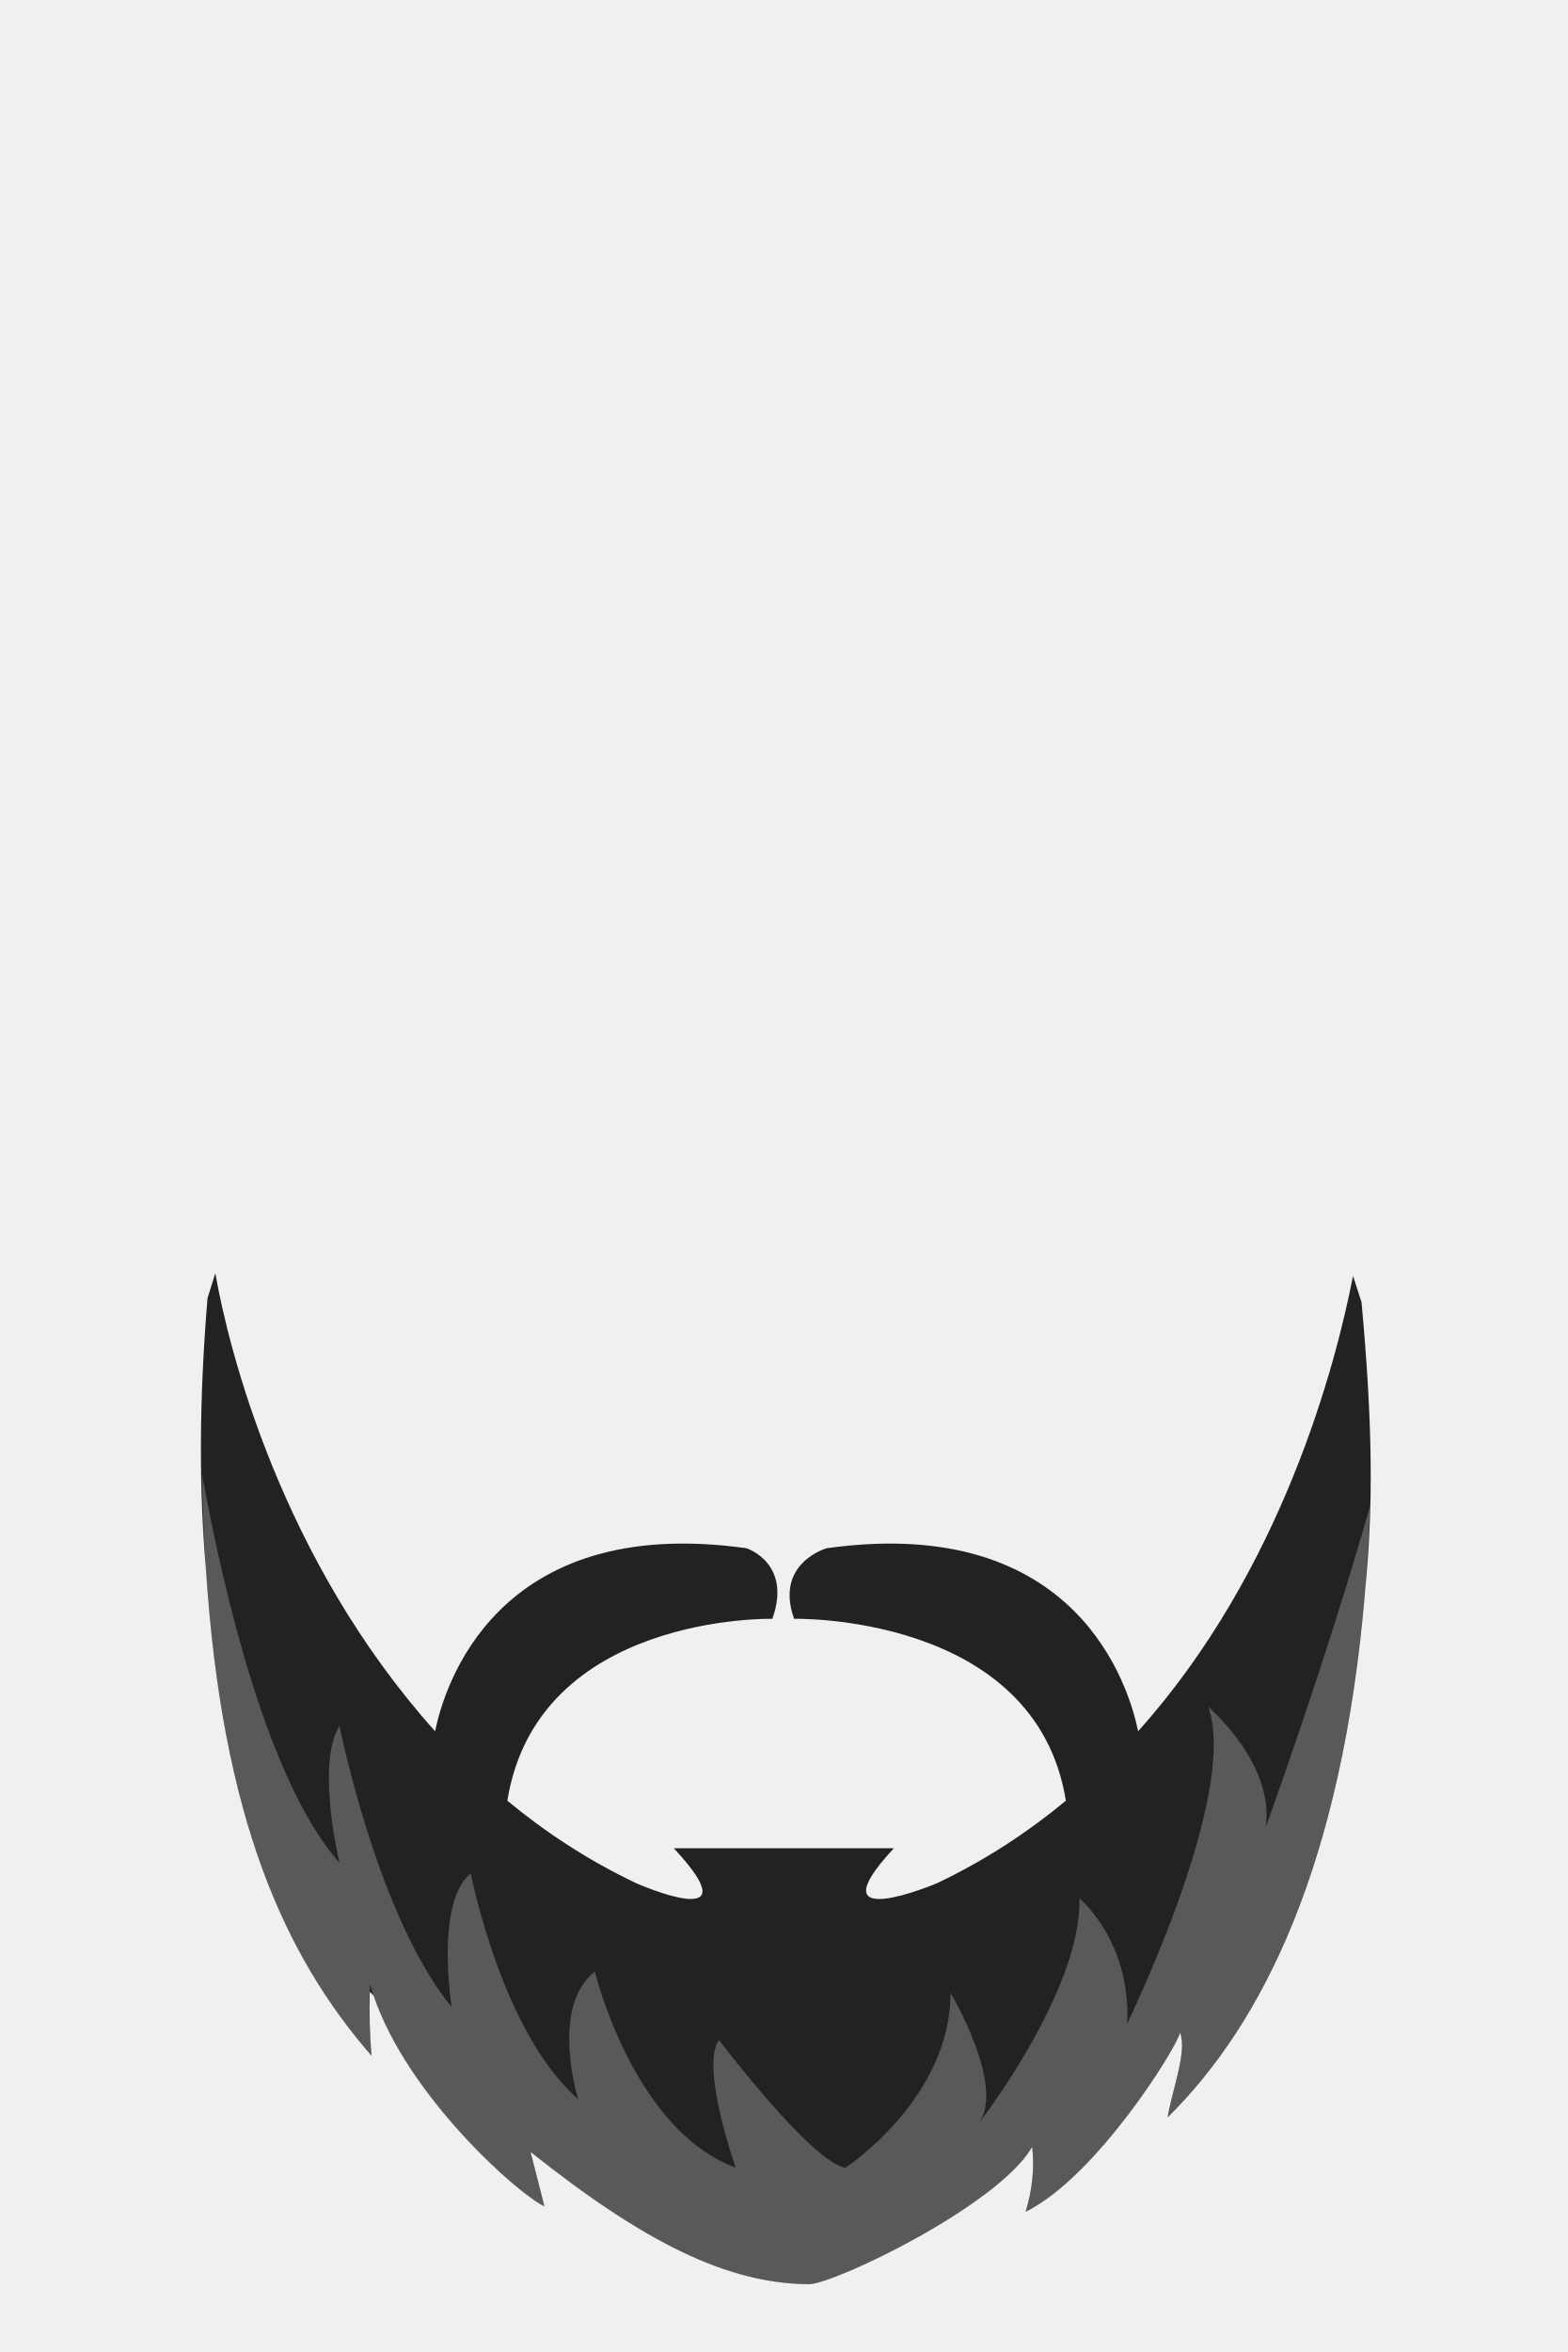
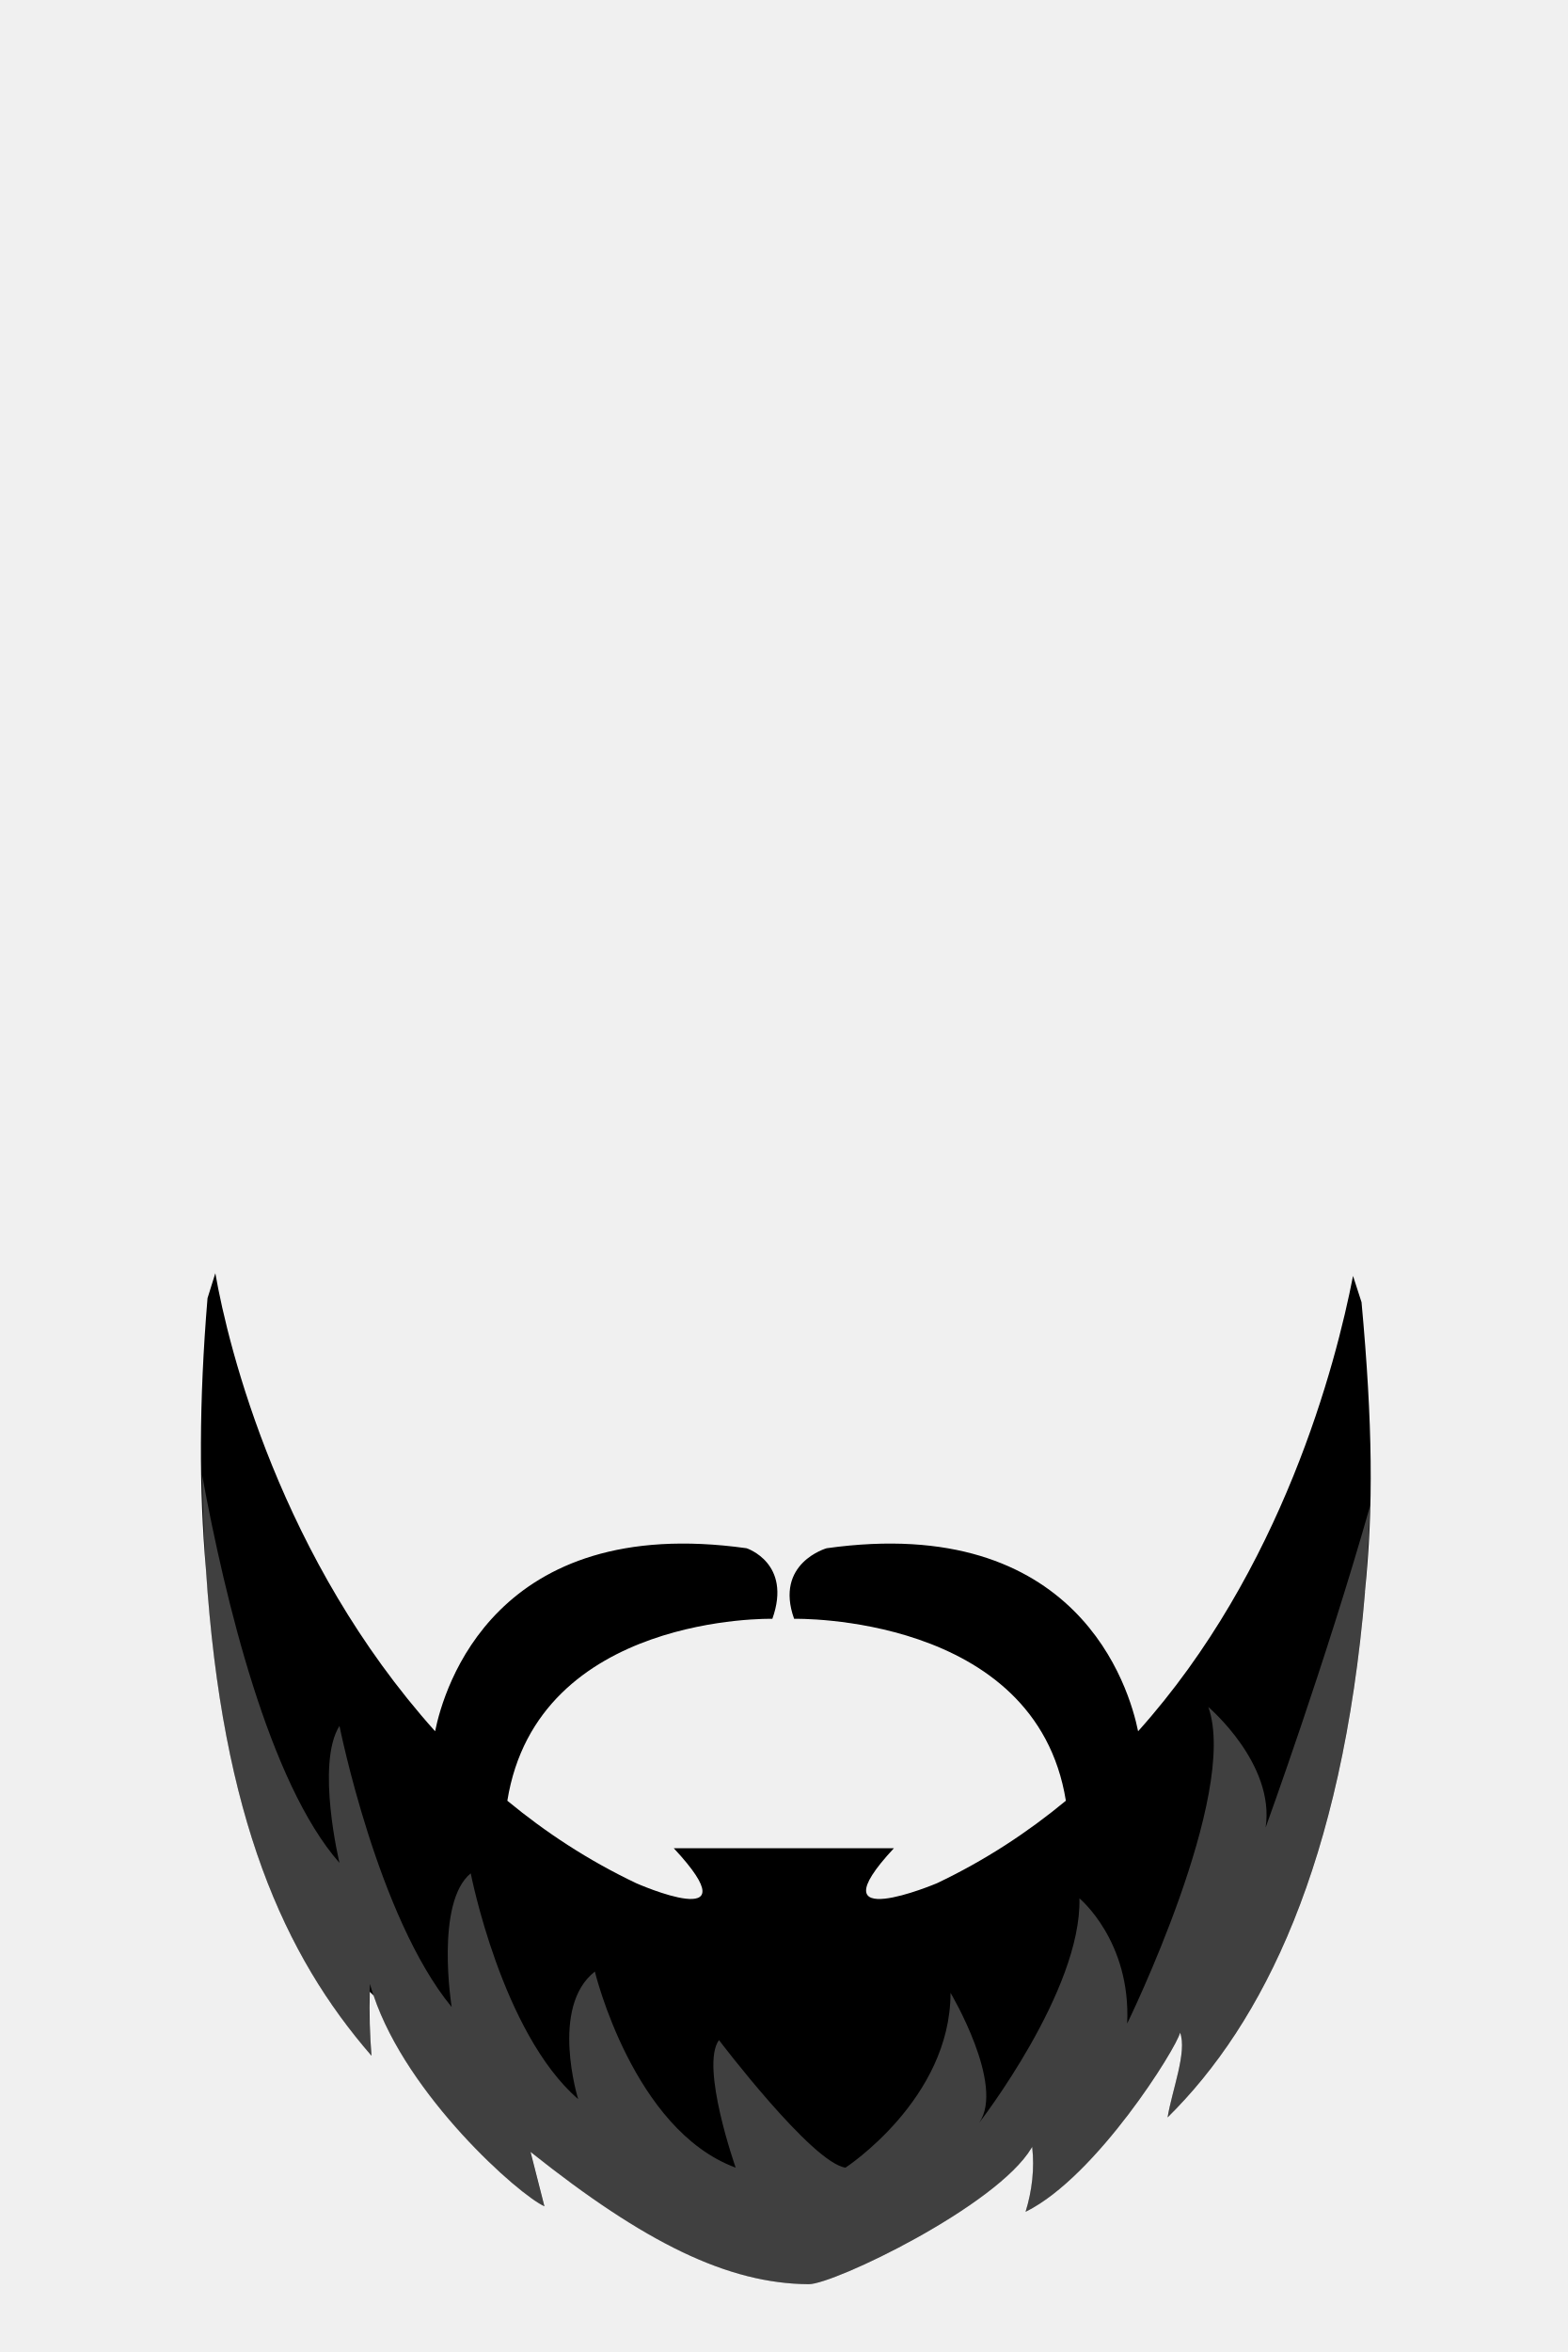
<svg xmlns="http://www.w3.org/2000/svg" id="Layer_1" version="1.1" viewBox="0 0 400 600">
  <defs>
    <style>
      .st0 {
        fill: #fff;
        opacity: .25;
      }

      .st1 {
-         fill: #222;
+         fill: $[hairColor];
      }
    </style>
  </defs>
  <g id="beard_9">
    <path id="beard" class="st1" d="M348.26,406.14c2.2-21.58,1.99-42.89-.86-73.94l-2.17-6.71c-4.36,22.39-18.01,75.1-54.84,116.16-2.23-10.99-15.28-55.7-79.47-46.69,0,0-13.39,3.77-8.3,18,0,0,61.64-1.39,69.34,46.41-9.7,8.03-20.59,15.2-32.88,21.04,0,0-31.89,13.5-11-8.92h-56.16c20.89,22.41-9.59,8.92-9.59,8.92-12.29-5.84-23.18-13.02-32.88-21.04,7.7-47.8,67.62-46.41,67.62-46.41,5.08-14.23-6.58-18-6.58-18-64.19-9.01-77.24,35.69-79.47,46.69-39.37-43.9-52.72-97.61-56.08-116.85l-1.99,6.37c-2.21,26.56-2.15,49.06-.4,69.18,4.14,63.63,20.05,98.52,42.24,124.08-.44-5.43-.59-10.88-.44-16.32.32.32.63.64.97.95,8.63,25.68,37.11,50.88,43.59,53.77-1.18-4.62-2.36-9.24-3.54-13.87,29.23,23.28,50.36,33.59,70.95,33.75,6.39.05,47.99-19.89,56.87-34.76.06-.1.12-.19.17-.29.63,5.56-.03,11.21-1.68,16.56.06-.02.11-.04.17-.07,18.01-9.01,38.37-41.76,39.25-45.62,1.86,4.89-2.08,14.74-3.19,21.63,24.43-24.08,44.55-64.85,50.38-134.03Z" />
    <path id="details" class="st0" d="M322.93,466.19c2.44-16.27-14.62-30.73-14.62-30.73,7.92,22.3-20.71,80.75-20.71,80.75,1-21.07-12.18-31.94-12.18-31.94.61,23.5-25.58,57.25-25.58,57.25,6.7-9.64-7.31-33.14-7.31-33.14,0,27.12-26.8,44.59-26.8,44.59-8.53-1.2-32.28-32.54-32.28-32.54-4.87,6.63,4.26,32.54,4.26,32.54-26.19-9.64-35.93-50.02-35.93-50.02-11.57,9.04-4.26,32.54-4.26,32.54-19.49-16.87-27.41-57.6-27.41-57.6-9.14,7.48-4.87,34.1-4.87,34.1-18.88-22.9-28.62-71.71-28.62-71.71-6.09,9.64,0,34.95,0,34.95-17.93-20.38-29.16-67-35.06-99,1.39,79.27,18.37,119.59,43.22,148.22-.49-6.1-.65-12.22-.39-18.33,7.31,26.67,37.78,53.73,44.5,56.73-1.18-4.62-2.36-9.24-3.54-13.87,29.23,23.28,50.36,33.59,70.95,33.75,6.39.05,47.99-19.89,56.87-34.76.06-.1.12-.19.17-.29.63,5.56-.03,11.21-1.68,16.56.06-.02.11-.04.17-.07,18.01-9.01,38.37-41.76,39.25-45.62,1.86,4.89-2.08,14.74-3.19,21.63,26.91-26.53,48.61-73.33,51.71-156.07-11.33,39.9-26.67,82.09-26.67,82.09Z" />
  </g>
</svg>
